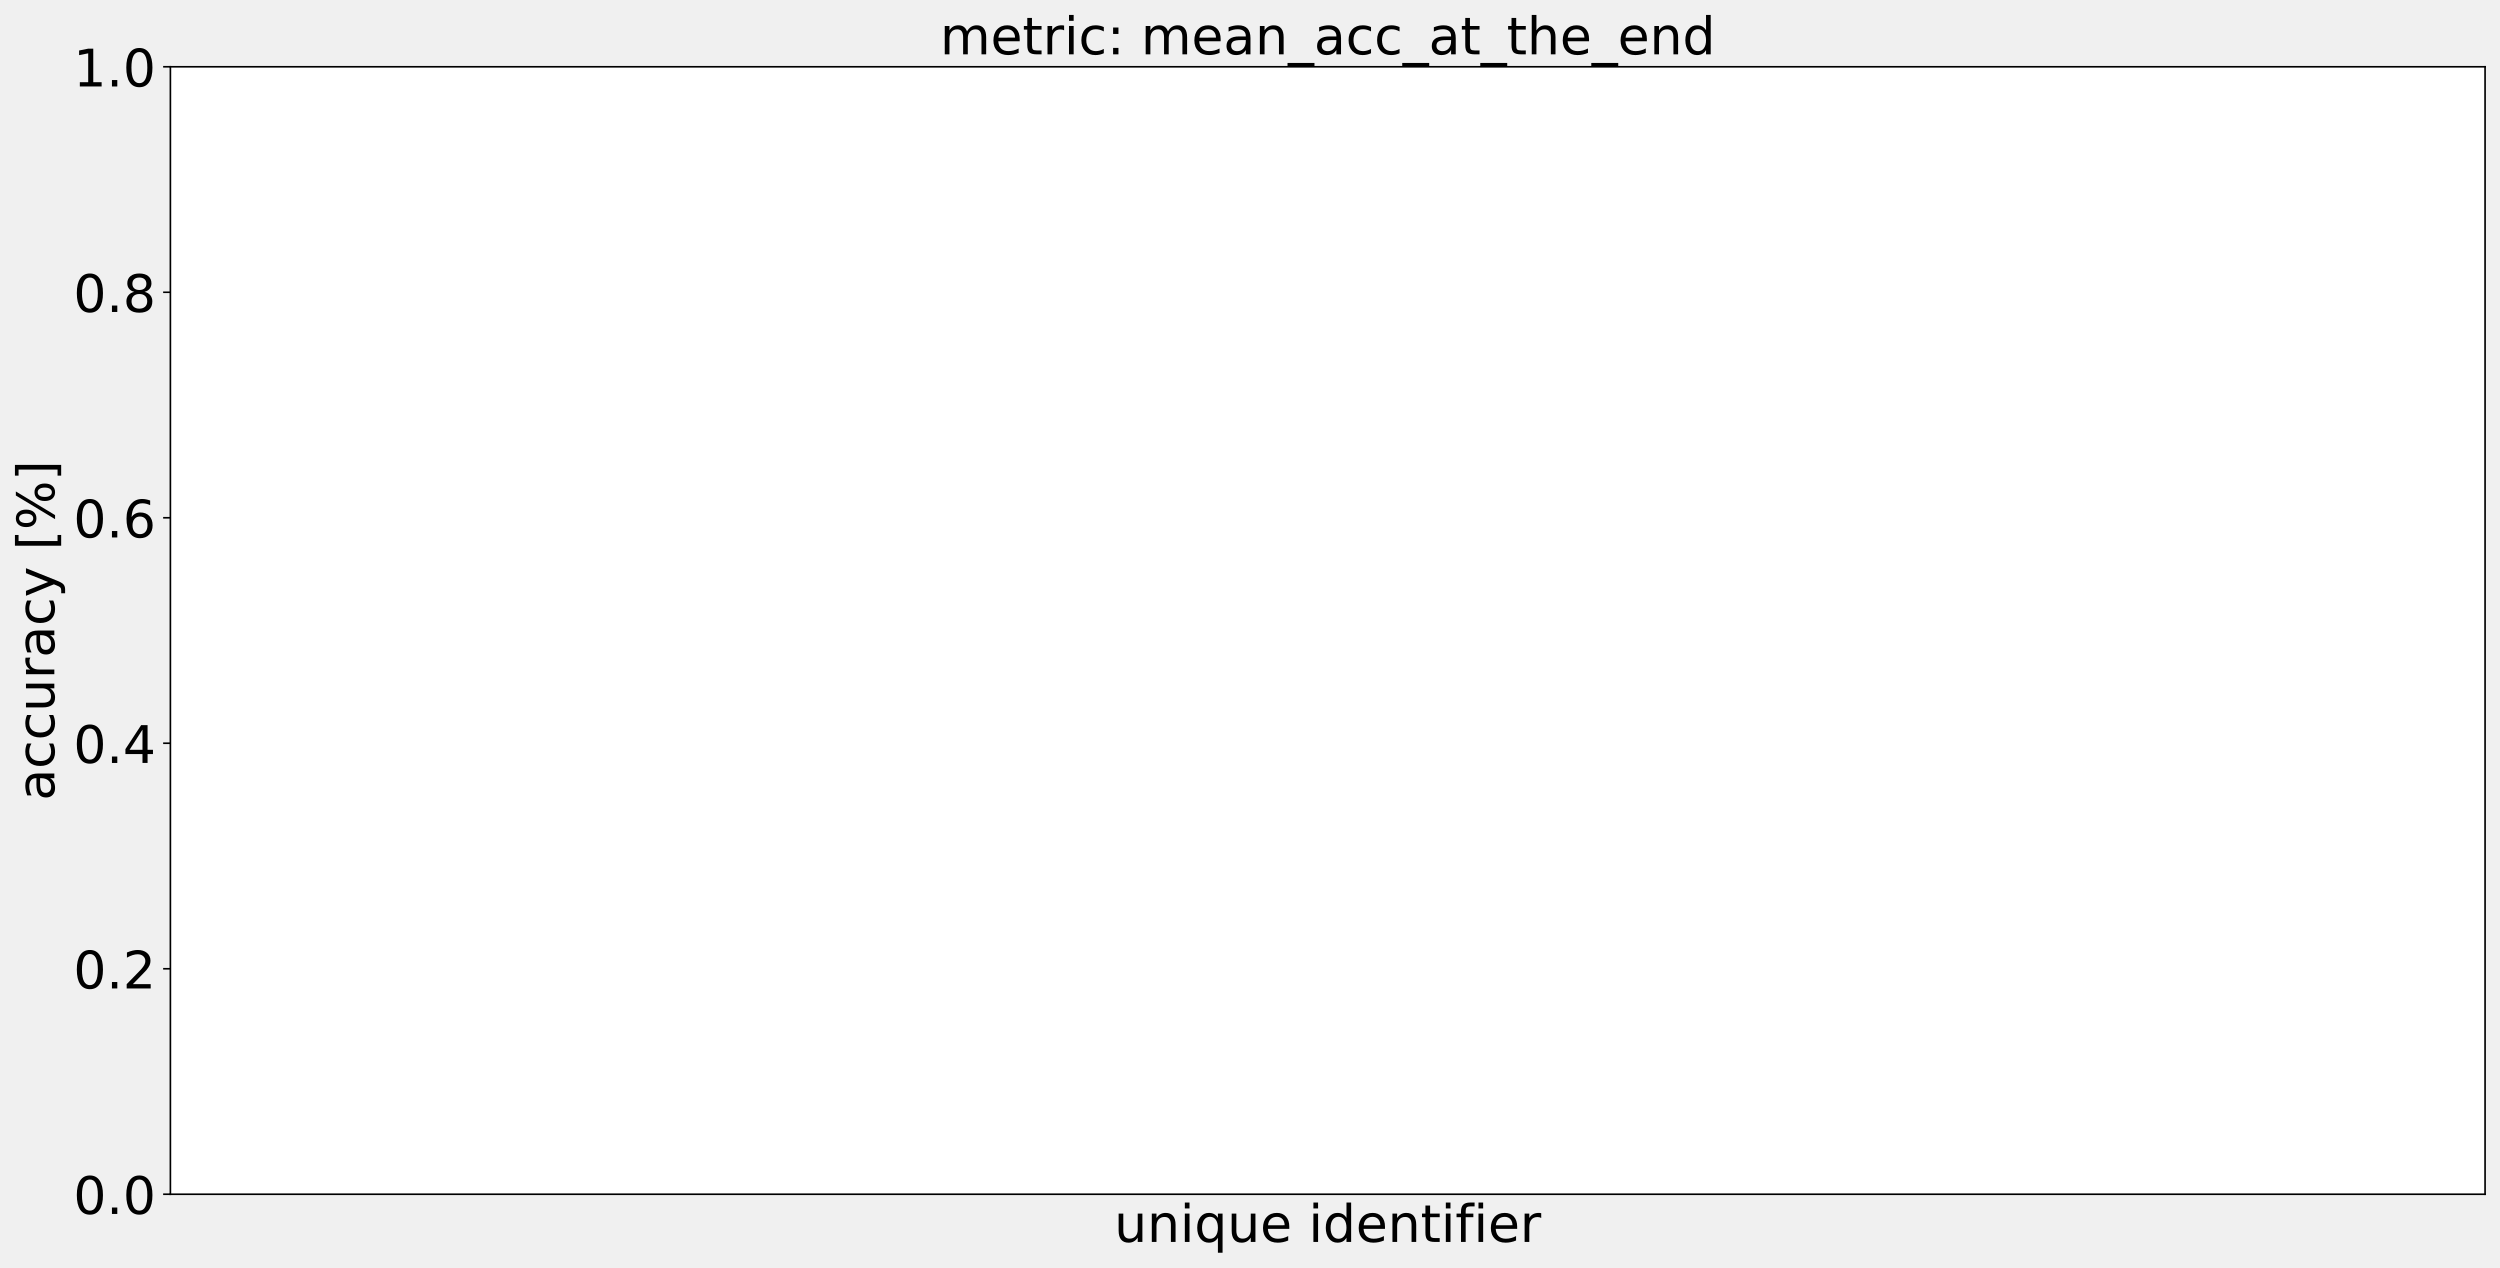
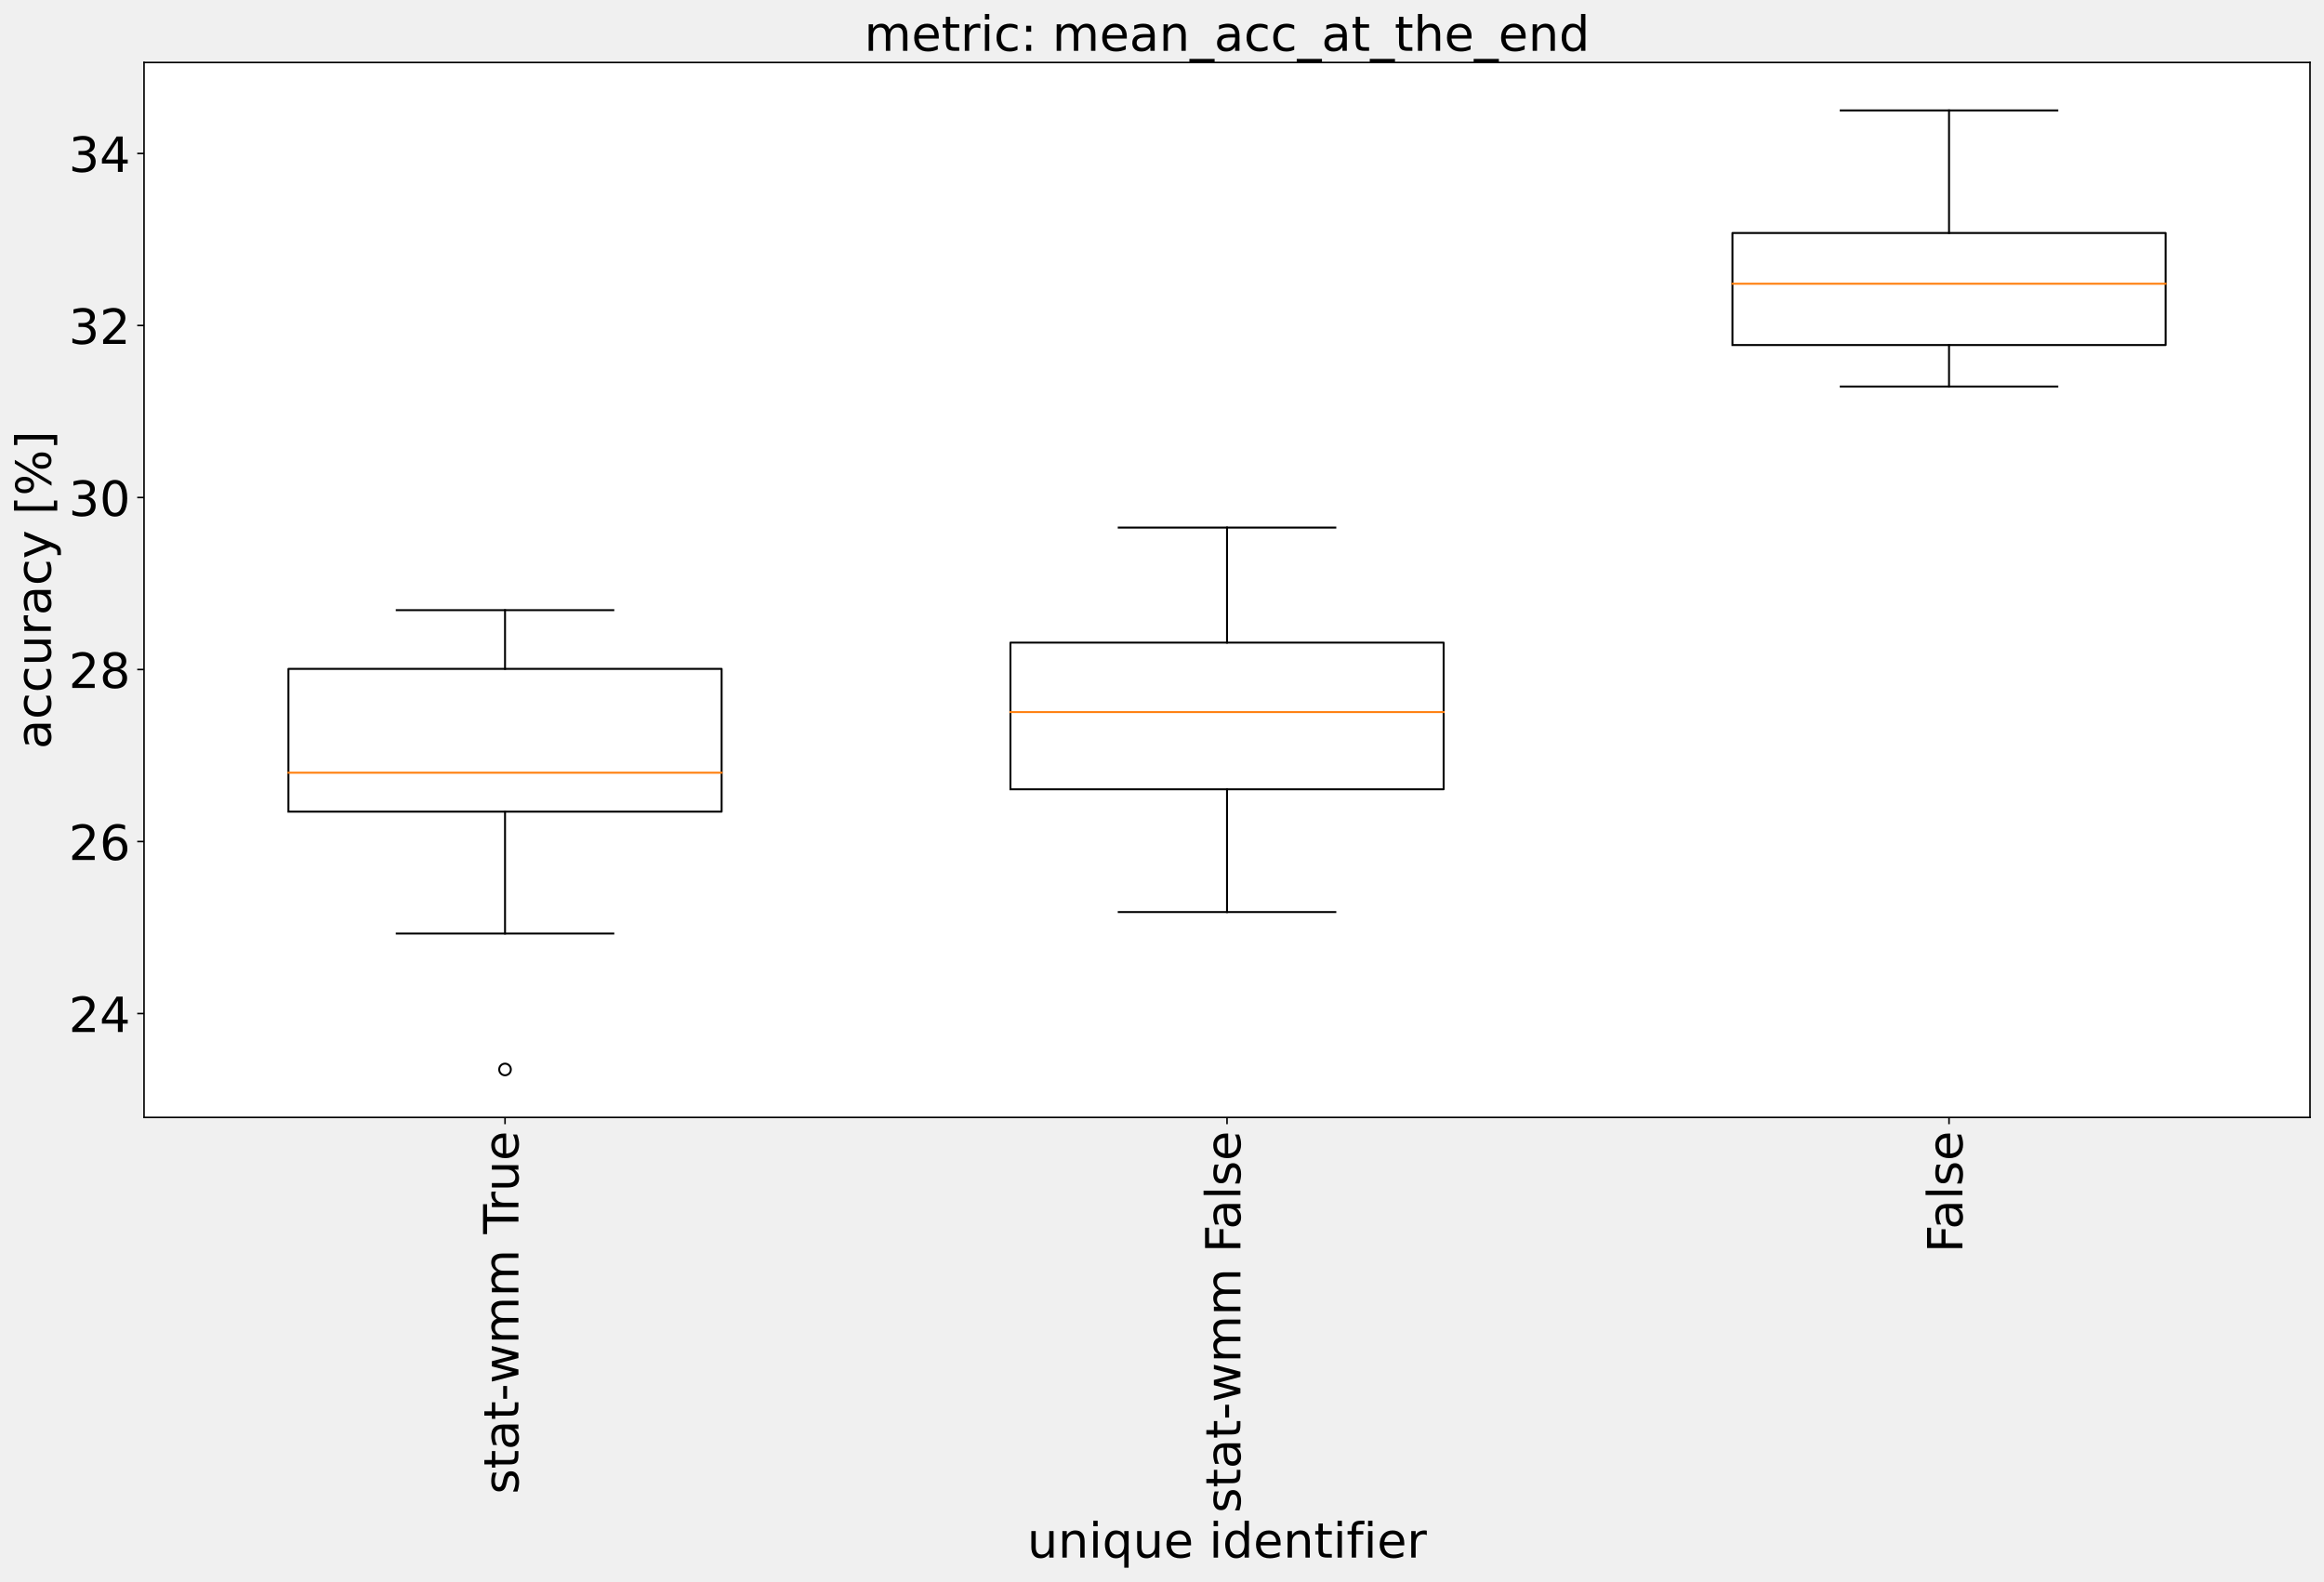
- <svg xmlns="http://www.w3.org/2000/svg" xmlns:xlink="http://www.w3.org/1999/xlink" width="1205.353pt" height="611.191pt" viewBox="0 0 1205.353 611.191" version="1.1">
+ <svg xmlns="http://www.w3.org/2000/svg" xmlns:xlink="http://www.w3.org/1999/xlink" width="1197.408pt" height="815.02pt" viewBox="0 0 1197.408 815.02" version="1.1">
  <defs>
    <style type="text/css">*{stroke-linejoin: round; stroke-linecap: butt}</style>
  </defs>
  <g id="figure_1">
    <g id="patch_1">
-       <path d="M 0 611.191  L 1205.353 611.191  L 1205.353 0  L 0 0  L 0 611.191  z " style="fill: none" />
+       <path d="M 0 815.02  L 1197.408 815.02  L 1197.408 0  L 0 0  L 0 815.02  z " style="fill: none" />
    </g>
    <g id="axes_1">
      <g id="patch_2">
-         <path d="M 82.153 575.796  L 1198.153 575.796  L 1198.153 32.196  L 82.153 32.196  z " style="fill: #ffffff" />
+         <path d="M 74.208 575.796  L 1190.208 575.796  L 1190.208 32.196  L 74.208 32.196  z " style="fill: #ffffff" />
      </g>
      <g id="matplotlib.axis_1">
-         <g id="text_1">
-           <g transform="translate(537.2176 598.7922)scale(0.25 -0.25)">
+         <g id="xtick_1">
+           <g id="line2d_1">
            <defs>
-               <path id="DejaVuSans-75" d="M 544 1381  L 544 3500  L 1119 3500  L 1119 1403  Q 1119 906 1312 657  Q 1506 409 1894 409  Q 2359 409 2629 706  Q 2900 1003 2900 1516  L 2900 3500  L 3475 3500  L 3475 0  L 2900 0  L 2900 538  Q 2691 219 2414 64  Q 2138 -91 1772 -91  Q 1169 -91 856 284  Q 544 659 544 1381  z M 1991 3584  L 1991 3584  z " transform="scale(0.015625)" />
+               <path id="m261ca363d0" d="M 0 0  L 0 3.5  " style="stroke: #000000; stroke-width: 0.8" />
+             </defs>
+             <g>
+               <use xlink:href="#m261ca363d0" x="260.208" y="575.796" style="stroke: #000000; stroke-width: 0.8" />
+             </g>
+           </g>
+           <g id="text_1">
+             <g transform="translate(267.1062 769.9406)rotate(-90)scale(0.25 -0.25)">
+               <defs>
+                 <path id="DejaVuSans-73" d="M 2834 3397  L 2834 2853  Q 2591 2978 2328 3040  Q 2066 3103 1784 3103  Q 1356 3103 1142 2972  Q 928 2841 928 2578  Q 928 2378 1081 2264  Q 1234 2150 1697 2047  L 1894 2003  Q 2506 1872 2764 1633  Q 3022 1394 3022 966  Q 3022 478 2636 193  Q 2250 -91 1575 -91  Q 1294 -91 989 -36  Q 684 19 347 128  L 347 722  Q 666 556 975 473  Q 1284 391 1588 391  Q 1994 391 2212 530  Q 2431 669 2431 922  Q 2431 1156 2273 1281  Q 2116 1406 1581 1522  L 1381 1569  Q 847 1681 609 1914  Q 372 2147 372 2553  Q 372 3047 722 3315  Q 1072 3584 1716 3584  Q 2034 3584 2315 3537  Q 2597 3491 2834 3397  z " transform="scale(0.015625)" />
+                 <path id="DejaVuSans-74" d="M 1172 4494  L 1172 3500  L 2356 3500  L 2356 3053  L 1172 3053  L 1172 1153  Q 1172 725 1289 603  Q 1406 481 1766 481  L 2356 481  L 2356 0  L 1766 0  Q 1100 0 847 248  Q 594 497 594 1153  L 594 3053  L 172 3053  L 172 3500  L 594 3500  L 594 4494  L 1172 4494  z " transform="scale(0.015625)" />
+                 <path id="DejaVuSans-61" d="M 2194 1759  Q 1497 1759 1228 1600  Q 959 1441 959 1056  Q 959 750 1161 570  Q 1363 391 1709 391  Q 2188 391 2477 730  Q 2766 1069 2766 1631  L 2766 1759  L 2194 1759  z M 3341 1997  L 3341 0  L 2766 0  L 2766 531  Q 2569 213 2275 61  Q 1981 -91 1556 -91  Q 1019 -91 701 211  Q 384 513 384 1019  Q 384 1609 779 1909  Q 1175 2209 1959 2209  L 2766 2209  L 2766 2266  Q 2766 2663 2505 2880  Q 2244 3097 1772 3097  Q 1472 3097 1187 3025  Q 903 2953 641 2809  L 641 3341  Q 956 3463 1253 3523  Q 1550 3584 1831 3584  Q 2591 3584 2966 3190  Q 3341 2797 3341 1997  z " transform="scale(0.015625)" />
+                 <path id="DejaVuSans-2d" d="M 313 2009  L 1997 2009  L 1997 1497  L 313 1497  L 313 2009  z " transform="scale(0.015625)" />
+                 <path id="DejaVuSans-77" d="M 269 3500  L 844 3500  L 1563 769  L 2278 3500  L 2956 3500  L 3675 769  L 4391 3500  L 4966 3500  L 4050 0  L 3372 0  L 2619 2869  L 1863 0  L 1184 0  L 269 3500  z " transform="scale(0.015625)" />
+                 <path id="DejaVuSans-6d" d="M 3328 2828  Q 3544 3216 3844 3400  Q 4144 3584 4550 3584  Q 5097 3584 5394 3201  Q 5691 2819 5691 2113  L 5691 0  L 5113 0  L 5113 2094  Q 5113 2597 4934 2840  Q 4756 3084 4391 3084  Q 3944 3084 3684 2787  Q 3425 2491 3425 1978  L 3425 0  L 2847 0  L 2847 2094  Q 2847 2600 2669 2842  Q 2491 3084 2119 3084  Q 1678 3084 1418 2786  Q 1159 2488 1159 1978  L 1159 0  L 581 0  L 581 3500  L 1159 3500  L 1159 2956  Q 1356 3278 1631 3431  Q 1906 3584 2284 3584  Q 2666 3584 2933 3390  Q 3200 3197 3328 2828  z " transform="scale(0.015625)" />
+                 <path id="DejaVuSans-20" transform="scale(0.015625)" />
+                 <path id="DejaVuSans-54" d="M -19 4666  L 3928 4666  L 3928 4134  L 2272 4134  L 2272 0  L 1638 0  L 1638 4134  L -19 4134  L -19 4666  z " transform="scale(0.015625)" />
+                 <path id="DejaVuSans-72" d="M 2631 2963  Q 2534 3019 2420 3045  Q 2306 3072 2169 3072  Q 1681 3072 1420 2755  Q 1159 2438 1159 1844  L 1159 0  L 581 0  L 581 3500  L 1159 3500  L 1159 2956  Q 1341 3275 1631 3429  Q 1922 3584 2338 3584  Q 2397 3584 2469 3576  Q 2541 3569 2628 3553  L 2631 2963  z " transform="scale(0.015625)" />
+                 <path id="DejaVuSans-75" d="M 544 1381  L 544 3500  L 1119 3500  L 1119 1403  Q 1119 906 1312 657  Q 1506 409 1894 409  Q 2359 409 2629 706  Q 2900 1003 2900 1516  L 2900 3500  L 3475 3500  L 3475 0  L 2900 0  L 2900 538  Q 2691 219 2414 64  Q 2138 -91 1772 -91  Q 1169 -91 856 284  Q 544 659 544 1381  z M 1991 3584  L 1991 3584  z " transform="scale(0.015625)" />
+                 <path id="DejaVuSans-65" d="M 3597 1894  L 3597 1613  L 953 1613  Q 991 1019 1311 708  Q 1631 397 2203 397  Q 2534 397 2845 478  Q 3156 559 3463 722  L 3463 178  Q 3153 47 2828 -22  Q 2503 -91 2169 -91  Q 1331 -91 842 396  Q 353 884 353 1716  Q 353 2575 817 3079  Q 1281 3584 2069 3584  Q 2775 3584 3186 3129  Q 3597 2675 3597 1894  z M 3022 2063  Q 3016 2534 2758 2815  Q 2500 3097 2075 3097  Q 1594 3097 1305 2825  Q 1016 2553 972 2059  L 3022 2063  z " transform="scale(0.015625)" />
+               </defs>
+               <use xlink:href="#DejaVuSans-73" />
+               <use xlink:href="#DejaVuSans-74" x="52.1" />
+               <use xlink:href="#DejaVuSans-61" x="91.309" />
+               <use xlink:href="#DejaVuSans-74" x="152.588" />
+               <use xlink:href="#DejaVuSans-2d" x="191.797" />
+               <use xlink:href="#DejaVuSans-77" x="227.881" />
+               <use xlink:href="#DejaVuSans-6d" x="309.668" />
+               <use xlink:href="#DejaVuSans-6d" x="407.08" />
+               <use xlink:href="#DejaVuSans-20" x="504.492" />
+               <use xlink:href="#DejaVuSans-54" x="536.279" />
+               <use xlink:href="#DejaVuSans-72" x="582.613" />
+               <use xlink:href="#DejaVuSans-75" x="623.727" />
+               <use xlink:href="#DejaVuSans-65" x="687.105" />
+             </g>
+           </g>
+         </g>
+         <g id="xtick_2">
+           <g id="line2d_2">
+             <g>
+               <use xlink:href="#m261ca363d0" x="632.208" y="575.796" style="stroke: #000000; stroke-width: 0.8" />
+             </g>
+           </g>
+           <g id="text_2">
+             <g transform="translate(639.1063 779.6242)rotate(-90)scale(0.25 -0.25)">
+               <defs>
+                 <path id="DejaVuSans-46" d="M 628 4666  L 3309 4666  L 3309 4134  L 1259 4134  L 1259 2759  L 3109 2759  L 3109 2228  L 1259 2228  L 1259 0  L 628 0  L 628 4666  z " transform="scale(0.015625)" />
+                 <path id="DejaVuSans-6c" d="M 603 4863  L 1178 4863  L 1178 0  L 603 0  L 603 4863  z " transform="scale(0.015625)" />
+               </defs>
+               <use xlink:href="#DejaVuSans-73" />
+               <use xlink:href="#DejaVuSans-74" x="52.1" />
+               <use xlink:href="#DejaVuSans-61" x="91.309" />
+               <use xlink:href="#DejaVuSans-74" x="152.588" />
+               <use xlink:href="#DejaVuSans-2d" x="191.797" />
+               <use xlink:href="#DejaVuSans-77" x="227.881" />
+               <use xlink:href="#DejaVuSans-6d" x="309.668" />
+               <use xlink:href="#DejaVuSans-6d" x="407.08" />
+               <use xlink:href="#DejaVuSans-20" x="504.492" />
+               <use xlink:href="#DejaVuSans-46" x="536.279" />
+               <use xlink:href="#DejaVuSans-61" x="584.674" />
+               <use xlink:href="#DejaVuSans-6c" x="645.953" />
+               <use xlink:href="#DejaVuSans-73" x="673.736" />
+               <use xlink:href="#DejaVuSans-65" x="725.836" />
+             </g>
+           </g>
+         </g>
+         <g id="xtick_3">
+           <g id="line2d_3">
+             <g>
+               <use xlink:href="#m261ca363d0" x="1004.208" y="575.796" style="stroke: #000000; stroke-width: 0.8" />
+             </g>
+           </g>
+           <g id="text_3">
+             <g transform="translate(1011.106 653.5109)rotate(-90)scale(0.25 -0.25)">
+               <use xlink:href="#DejaVuSans-20" />
+               <use xlink:href="#DejaVuSans-46" x="31.787" />
+               <use xlink:href="#DejaVuSans-61" x="80.182" />
+               <use xlink:href="#DejaVuSans-6c" x="141.461" />
+               <use xlink:href="#DejaVuSans-73" x="169.244" />
+               <use xlink:href="#DejaVuSans-65" x="221.344" />
+             </g>
+           </g>
+         </g>
+         <g id="text_4">
+           <g transform="translate(529.2723 802.6203)scale(0.25 -0.25)">
+             <defs>
              <path id="DejaVuSans-6e" d="M 3513 2113  L 3513 0  L 2938 0  L 2938 2094  Q 2938 2591 2744 2837  Q 2550 3084 2163 3084  Q 1697 3084 1428 2787  Q 1159 2491 1159 1978  L 1159 0  L 581 0  L 581 3500  L 1159 3500  L 1159 2956  Q 1366 3272 1645 3428  Q 1925 3584 2291 3584  Q 2894 3584 3203 3211  Q 3513 2838 3513 2113  z " transform="scale(0.015625)" />
              <path id="DejaVuSans-69" d="M 603 3500  L 1178 3500  L 1178 0  L 603 0  L 603 3500  z M 603 4863  L 1178 4863  L 1178 4134  L 603 4134  L 603 4863  z " transform="scale(0.015625)" />
              <path id="DejaVuSans-71" d="M 947 1747  Q 947 1113 1208 752  Q 1469 391 1925 391  Q 2381 391 2643 752  Q 2906 1113 2906 1747  Q 2906 2381 2643 2742  Q 2381 3103 1925 3103  Q 1469 3103 1208 2742  Q 947 2381 947 1747  z M 2906 525  Q 2725 213 2448 61  Q 2172 -91 1784 -91  Q 1150 -91 751 415  Q 353 922 353 1747  Q 353 2572 751 3078  Q 1150 3584 1784 3584  Q 2172 3584 2448 3432  Q 2725 3281 2906 2969  L 2906 3500  L 3481 3500  L 3481 -1331  L 2906 -1331  L 2906 525  z " transform="scale(0.015625)" />
-               <path id="DejaVuSans-65" d="M 3597 1894  L 3597 1613  L 953 1613  Q 991 1019 1311 708  Q 1631 397 2203 397  Q 2534 397 2845 478  Q 3156 559 3463 722  L 3463 178  Q 3153 47 2828 -22  Q 2503 -91 2169 -91  Q 1331 -91 842 396  Q 353 884 353 1716  Q 353 2575 817 3079  Q 1281 3584 2069 3584  Q 2775 3584 3186 3129  Q 3597 2675 3597 1894  z M 3022 2063  Q 3016 2534 2758 2815  Q 2500 3097 2075 3097  Q 1594 3097 1305 2825  Q 1016 2553 972 2059  L 3022 2063  z " transform="scale(0.015625)" />
-               <path id="DejaVuSans-20" transform="scale(0.015625)" />
              <path id="DejaVuSans-64" d="M 2906 2969  L 2906 4863  L 3481 4863  L 3481 0  L 2906 0  L 2906 525  Q 2725 213 2448 61  Q 2172 -91 1784 -91  Q 1150 -91 751 415  Q 353 922 353 1747  Q 353 2572 751 3078  Q 1150 3584 1784 3584  Q 2172 3584 2448 3432  Q 2725 3281 2906 2969  z M 947 1747  Q 947 1113 1208 752  Q 1469 391 1925 391  Q 2381 391 2643 752  Q 2906 1113 2906 1747  Q 2906 2381 2643 2742  Q 2381 3103 1925 3103  Q 1469 3103 1208 2742  Q 947 2381 947 1747  z " transform="scale(0.015625)" />
-               <path id="DejaVuSans-74" d="M 1172 4494  L 1172 3500  L 2356 3500  L 2356 3053  L 1172 3053  L 1172 1153  Q 1172 725 1289 603  Q 1406 481 1766 481  L 2356 481  L 2356 0  L 1766 0  Q 1100 0 847 248  Q 594 497 594 1153  L 594 3053  L 172 3053  L 172 3500  L 594 3500  L 594 4494  L 1172 4494  z " transform="scale(0.015625)" />
              <path id="DejaVuSans-66" d="M 2375 4863  L 2375 4384  L 1825 4384  Q 1516 4384 1395 4259  Q 1275 4134 1275 3809  L 1275 3500  L 2222 3500  L 2222 3053  L 1275 3053  L 1275 0  L 697 0  L 697 3053  L 147 3053  L 147 3500  L 697 3500  L 697 3744  Q 697 4328 969 4595  Q 1241 4863 1831 4863  L 2375 4863  z " transform="scale(0.015625)" />
-               <path id="DejaVuSans-72" d="M 2631 2963  Q 2534 3019 2420 3045  Q 2306 3072 2169 3072  Q 1681 3072 1420 2755  Q 1159 2438 1159 1844  L 1159 0  L 581 0  L 581 3500  L 1159 3500  L 1159 2956  Q 1341 3275 1631 3429  Q 1922 3584 2338 3584  Q 2397 3584 2469 3576  Q 2541 3569 2628 3553  L 2631 2963  z " transform="scale(0.015625)" />
            </defs>
            <use xlink:href="#DejaVuSans-75" />
            <use xlink:href="#DejaVuSans-6e" x="63.379" />
            <use xlink:href="#DejaVuSans-69" x="126.758" />
            <use xlink:href="#DejaVuSans-71" x="154.541" />
            <use xlink:href="#DejaVuSans-75" x="218.018" />
            <use xlink:href="#DejaVuSans-65" x="281.396" />
            <use xlink:href="#DejaVuSans-20" x="342.92" />
            <use xlink:href="#DejaVuSans-69" x="374.707" />
            <use xlink:href="#DejaVuSans-64" x="402.49" />
            <use xlink:href="#DejaVuSans-65" x="465.967" />
            <use xlink:href="#DejaVuSans-6e" x="527.49" />
            <use xlink:href="#DejaVuSans-74" x="590.869" />
            <use xlink:href="#DejaVuSans-69" x="630.078" />
            <use xlink:href="#DejaVuSans-66" x="657.861" />
            <use xlink:href="#DejaVuSans-69" x="693.066" />
            <use xlink:href="#DejaVuSans-65" x="720.85" />
            <use xlink:href="#DejaVuSans-72" x="782.373" />
          </g>
        </g>
      </g>
      <g id="matplotlib.axis_2">
        <g id="ytick_1">
-           <g id="line2d_1">
+           <g id="line2d_4">
            <defs>
-               <path id="m9d6f20399f" d="M 0 0  L -3.5 0  " style="stroke: #000000; stroke-width: 0.8" />
+               <path id="mc88b73aeca" d="M 0 0  L -3.5 0  " style="stroke: #000000; stroke-width: 0.8" />
            </defs>
            <g>
-               <use xlink:href="#m9d6f20399f" x="82.153" y="575.796" style="stroke: #000000; stroke-width: 0.8" />
-             </g>
-           </g>
-           <g id="text_2">
-             <g transform="translate(35.39531 585.2941)scale(0.25 -0.25)">
-               <defs>
+               <use xlink:href="#mc88b73aeca" x="74.208" y="522.278" style="stroke: #000000; stroke-width: 0.8" />
+             </g>
+           </g>
+           <g id="text_5">
+             <g transform="translate(35.39531 531.7762)scale(0.25 -0.25)">
+               <defs>
+                 <path id="DejaVuSans-32" d="M 1228 531  L 3431 531  L 3431 0  L 469 0  L 469 531  Q 828 903 1448 1529  Q 2069 2156 2228 2338  Q 2531 2678 2651 2914  Q 2772 3150 2772 3378  Q 2772 3750 2511 3984  Q 2250 4219 1831 4219  Q 1534 4219 1204 4116  Q 875 4013 500 3803  L 500 4441  Q 881 4594 1212 4672  Q 1544 4750 1819 4750  Q 2544 4750 2975 4387  Q 3406 4025 3406 3419  Q 3406 3131 3298 2873  Q 3191 2616 2906 2266  Q 2828 2175 2409 1742  Q 1991 1309 1228 531  z " transform="scale(0.015625)" />
+                 <path id="DejaVuSans-34" d="M 2419 4116  L 825 1625  L 2419 1625  L 2419 4116  z M 2253 4666  L 3047 4666  L 3047 1625  L 3713 1625  L 3713 1100  L 3047 1100  L 3047 0  L 2419 0  L 2419 1100  L 313 1100  L 313 1709  L 2253 4666  z " transform="scale(0.015625)" />
+               </defs>
+               <use xlink:href="#DejaVuSans-32" />
+               <use xlink:href="#DejaVuSans-34" x="63.623" />
+             </g>
+           </g>
+         </g>
+         <g id="ytick_2">
+           <g id="line2d_5">
+             <g>
+               <use xlink:href="#mc88b73aeca" x="74.208" y="433.636" style="stroke: #000000; stroke-width: 0.8" />
+             </g>
+           </g>
+           <g id="text_6">
+             <g transform="translate(35.39531 443.1338)scale(0.25 -0.25)">
+               <defs>
+                 <path id="DejaVuSans-36" d="M 2113 2584  Q 1688 2584 1439 2293  Q 1191 2003 1191 1497  Q 1191 994 1439 701  Q 1688 409 2113 409  Q 2538 409 2786 701  Q 3034 994 3034 1497  Q 3034 2003 2786 2293  Q 2538 2584 2113 2584  z M 3366 4563  L 3366 3988  Q 3128 4100 2886 4159  Q 2644 4219 2406 4219  Q 1781 4219 1451 3797  Q 1122 3375 1075 2522  Q 1259 2794 1537 2939  Q 1816 3084 2150 3084  Q 2853 3084 3261 2657  Q 3669 2231 3669 1497  Q 3669 778 3244 343  Q 2819 -91 2113 -91  Q 1303 -91 875 529  Q 447 1150 447 2328  Q 447 3434 972 4092  Q 1497 4750 2381 4750  Q 2619 4750 2861 4703  Q 3103 4656 3366 4563  z " transform="scale(0.015625)" />
+               </defs>
+               <use xlink:href="#DejaVuSans-32" />
+               <use xlink:href="#DejaVuSans-36" x="63.623" />
+             </g>
+           </g>
+         </g>
+         <g id="ytick_3">
+           <g id="line2d_6">
+             <g>
+               <use xlink:href="#mc88b73aeca" x="74.208" y="344.993" style="stroke: #000000; stroke-width: 0.8" />
+             </g>
+           </g>
+           <g id="text_7">
+             <g transform="translate(35.39531 354.4913)scale(0.25 -0.25)">
+               <defs>
+                 <path id="DejaVuSans-38" d="M 2034 2216  Q 1584 2216 1326 1975  Q 1069 1734 1069 1313  Q 1069 891 1326 650  Q 1584 409 2034 409  Q 2484 409 2743 651  Q 3003 894 3003 1313  Q 3003 1734 2745 1975  Q 2488 2216 2034 2216  z M 1403 2484  Q 997 2584 770 2862  Q 544 3141 544 3541  Q 544 4100 942 4425  Q 1341 4750 2034 4750  Q 2731 4750 3128 4425  Q 3525 4100 3525 3541  Q 3525 3141 3298 2862  Q 3072 2584 2669 2484  Q 3125 2378 3379 2068  Q 3634 1759 3634 1313  Q 3634 634 3220 271  Q 2806 -91 2034 -91  Q 1263 -91 848 271  Q 434 634 434 1313  Q 434 1759 690 2068  Q 947 2378 1403 2484  z M 1172 3481  Q 1172 3119 1398 2916  Q 1625 2713 2034 2713  Q 2441 2713 2670 2916  Q 2900 3119 2900 3481  Q 2900 3844 2670 4047  Q 2441 4250 2034 4250  Q 1625 4250 1398 4047  Q 1172 3844 1172 3481  z " transform="scale(0.015625)" />
+               </defs>
+               <use xlink:href="#DejaVuSans-32" />
+               <use xlink:href="#DejaVuSans-38" x="63.623" />
+             </g>
+           </g>
+         </g>
+         <g id="ytick_4">
+           <g id="line2d_7">
+             <g>
+               <use xlink:href="#mc88b73aeca" x="74.208" y="256.351" style="stroke: #000000; stroke-width: 0.8" />
+             </g>
+           </g>
+           <g id="text_8">
+             <g transform="translate(35.39531 265.8488)scale(0.25 -0.25)">
+               <defs>
+                 <path id="DejaVuSans-33" d="M 2597 2516  Q 3050 2419 3304 2112  Q 3559 1806 3559 1356  Q 3559 666 3084 287  Q 2609 -91 1734 -91  Q 1441 -91 1130 -33  Q 819 25 488 141  L 488 750  Q 750 597 1062 519  Q 1375 441 1716 441  Q 2309 441 2620 675  Q 2931 909 2931 1356  Q 2931 1769 2642 2001  Q 2353 2234 1838 2234  L 1294 2234  L 1294 2753  L 1863 2753  Q 2328 2753 2575 2939  Q 2822 3125 2822 3475  Q 2822 3834 2567 4026  Q 2313 4219 1838 4219  Q 1578 4219 1281 4162  Q 984 4106 628 3988  L 628 4550  Q 988 4650 1302 4700  Q 1616 4750 1894 4750  Q 2613 4750 3031 4423  Q 3450 4097 3450 3541  Q 3450 3153 3228 2886  Q 3006 2619 2597 2516  z " transform="scale(0.015625)" />
                <path id="DejaVuSans-30" d="M 2034 4250  Q 1547 4250 1301 3770  Q 1056 3291 1056 2328  Q 1056 1369 1301 889  Q 1547 409 2034 409  Q 2525 409 2770 889  Q 3016 1369 3016 2328  Q 3016 3291 2770 3770  Q 2525 4250 2034 4250  z M 2034 4750  Q 2819 4750 3233 4129  Q 3647 3509 3647 2328  Q 3647 1150 3233 529  Q 2819 -91 2034 -91  Q 1250 -91 836 529  Q 422 1150 422 2328  Q 422 3509 836 4129  Q 1250 4750 2034 4750  z " transform="scale(0.015625)" />
-                 <path id="DejaVuSans-2e" d="M 684 794  L 1344 794  L 1344 0  L 684 0  L 684 794  z " transform="scale(0.015625)" />
-               </defs>
-               <use xlink:href="#DejaVuSans-30" />
-               <use xlink:href="#DejaVuSans-2e" x="63.623" />
-               <use xlink:href="#DejaVuSans-30" x="95.41" />
-             </g>
-           </g>
-         </g>
-         <g id="ytick_2">
-           <g id="line2d_2">
-             <g>
-               <use xlink:href="#m9d6f20399f" x="82.153" y="467.076" style="stroke: #000000; stroke-width: 0.8" />
-             </g>
-           </g>
-           <g id="text_3">
-             <g transform="translate(35.39531 476.5741)scale(0.25 -0.25)">
-               <defs>
-                 <path id="DejaVuSans-32" d="M 1228 531  L 3431 531  L 3431 0  L 469 0  L 469 531  Q 828 903 1448 1529  Q 2069 2156 2228 2338  Q 2531 2678 2651 2914  Q 2772 3150 2772 3378  Q 2772 3750 2511 3984  Q 2250 4219 1831 4219  Q 1534 4219 1204 4116  Q 875 4013 500 3803  L 500 4441  Q 881 4594 1212 4672  Q 1544 4750 1819 4750  Q 2544 4750 2975 4387  Q 3406 4025 3406 3419  Q 3406 3131 3298 2873  Q 3191 2616 2906 2266  Q 2828 2175 2409 1742  Q 1991 1309 1228 531  z " transform="scale(0.015625)" />
-               </defs>
-               <use xlink:href="#DejaVuSans-30" />
-               <use xlink:href="#DejaVuSans-2e" x="63.623" />
-               <use xlink:href="#DejaVuSans-32" x="95.41" />
-             </g>
-           </g>
-         </g>
-         <g id="ytick_3">
-           <g id="line2d_3">
-             <g>
-               <use xlink:href="#m9d6f20399f" x="82.153" y="358.356" style="stroke: #000000; stroke-width: 0.8" />
-             </g>
-           </g>
-           <g id="text_4">
-             <g transform="translate(35.39531 367.8541)scale(0.25 -0.25)">
-               <defs>
-                 <path id="DejaVuSans-34" d="M 2419 4116  L 825 1625  L 2419 1625  L 2419 4116  z M 2253 4666  L 3047 4666  L 3047 1625  L 3713 1625  L 3713 1100  L 3047 1100  L 3047 0  L 2419 0  L 2419 1100  L 313 1100  L 313 1709  L 2253 4666  z " transform="scale(0.015625)" />
-               </defs>
-               <use xlink:href="#DejaVuSans-30" />
-               <use xlink:href="#DejaVuSans-2e" x="63.623" />
-               <use xlink:href="#DejaVuSans-34" x="95.41" />
-             </g>
-           </g>
-         </g>
-         <g id="ytick_4">
-           <g id="line2d_4">
-             <g>
-               <use xlink:href="#m9d6f20399f" x="82.153" y="249.636" style="stroke: #000000; stroke-width: 0.8" />
-             </g>
-           </g>
-           <g id="text_5">
-             <g transform="translate(35.39531 259.1341)scale(0.25 -0.25)">
-               <defs>
-                 <path id="DejaVuSans-36" d="M 2113 2584  Q 1688 2584 1439 2293  Q 1191 2003 1191 1497  Q 1191 994 1439 701  Q 1688 409 2113 409  Q 2538 409 2786 701  Q 3034 994 3034 1497  Q 3034 2003 2786 2293  Q 2538 2584 2113 2584  z M 3366 4563  L 3366 3988  Q 3128 4100 2886 4159  Q 2644 4219 2406 4219  Q 1781 4219 1451 3797  Q 1122 3375 1075 2522  Q 1259 2794 1537 2939  Q 1816 3084 2150 3084  Q 2853 3084 3261 2657  Q 3669 2231 3669 1497  Q 3669 778 3244 343  Q 2819 -91 2113 -91  Q 1303 -91 875 529  Q 447 1150 447 2328  Q 447 3434 972 4092  Q 1497 4750 2381 4750  Q 2619 4750 2861 4703  Q 3103 4656 3366 4563  z " transform="scale(0.015625)" />
-               </defs>
-               <use xlink:href="#DejaVuSans-30" />
-               <use xlink:href="#DejaVuSans-2e" x="63.623" />
-               <use xlink:href="#DejaVuSans-36" x="95.41" />
+               </defs>
+               <use xlink:href="#DejaVuSans-33" />
+               <use xlink:href="#DejaVuSans-30" x="63.623" />
            </g>
          </g>
        </g>
        <g id="ytick_5">
-           <g id="line2d_5">
-             <g>
-               <use xlink:href="#m9d6f20399f" x="82.153" y="140.916" style="stroke: #000000; stroke-width: 0.8" />
-             </g>
-           </g>
-           <g id="text_6">
-             <g transform="translate(35.39531 150.4141)scale(0.25 -0.25)">
-               <defs>
-                 <path id="DejaVuSans-38" d="M 2034 2216  Q 1584 2216 1326 1975  Q 1069 1734 1069 1313  Q 1069 891 1326 650  Q 1584 409 2034 409  Q 2484 409 2743 651  Q 3003 894 3003 1313  Q 3003 1734 2745 1975  Q 2488 2216 2034 2216  z M 1403 2484  Q 997 2584 770 2862  Q 544 3141 544 3541  Q 544 4100 942 4425  Q 1341 4750 2034 4750  Q 2731 4750 3128 4425  Q 3525 4100 3525 3541  Q 3525 3141 3298 2862  Q 3072 2584 2669 2484  Q 3125 2378 3379 2068  Q 3634 1759 3634 1313  Q 3634 634 3220 271  Q 2806 -91 2034 -91  Q 1263 -91 848 271  Q 434 634 434 1313  Q 434 1759 690 2068  Q 947 2378 1403 2484  z M 1172 3481  Q 1172 3119 1398 2916  Q 1625 2713 2034 2713  Q 2441 2713 2670 2916  Q 2900 3119 2900 3481  Q 2900 3844 2670 4047  Q 2441 4250 2034 4250  Q 1625 4250 1398 4047  Q 1172 3844 1172 3481  z " transform="scale(0.015625)" />
-               </defs>
-               <use xlink:href="#DejaVuSans-30" />
-               <use xlink:href="#DejaVuSans-2e" x="63.623" />
-               <use xlink:href="#DejaVuSans-38" x="95.41" />
+           <g id="line2d_8">
+             <g>
+               <use xlink:href="#mc88b73aeca" x="74.208" y="167.708" style="stroke: #000000; stroke-width: 0.8" />
+             </g>
+           </g>
+           <g id="text_9">
+             <g transform="translate(35.39531 177.2063)scale(0.25 -0.25)">
+               <use xlink:href="#DejaVuSans-33" />
+               <use xlink:href="#DejaVuSans-32" x="63.623" />
            </g>
          </g>
        </g>
        <g id="ytick_6">
-           <g id="line2d_6">
-             <g>
-               <use xlink:href="#m9d6f20399f" x="82.153" y="32.196" style="stroke: #000000; stroke-width: 0.8" />
-             </g>
-           </g>
-           <g id="text_7">
-             <g transform="translate(35.39531 41.69414)scale(0.25 -0.25)">
-               <defs>
-                 <path id="DejaVuSans-31" d="M 794 531  L 1825 531  L 1825 4091  L 703 3866  L 703 4441  L 1819 4666  L 2450 4666  L 2450 531  L 3481 531  L 3481 0  L 794 0  L 794 531  z " transform="scale(0.015625)" />
-               </defs>
-               <use xlink:href="#DejaVuSans-31" />
-               <use xlink:href="#DejaVuSans-2e" x="63.623" />
-               <use xlink:href="#DejaVuSans-30" x="95.41" />
-             </g>
-           </g>
-         </g>
-         <g id="text_8">
+           <g id="line2d_9">
+             <g>
+               <use xlink:href="#mc88b73aeca" x="74.208" y="79.066" style="stroke: #000000; stroke-width: 0.8" />
+             </g>
+           </g>
+           <g id="text_10">
+             <g transform="translate(35.39531 88.56385)scale(0.25 -0.25)">
+               <use xlink:href="#DejaVuSans-33" />
+               <use xlink:href="#DejaVuSans-34" x="63.623" />
+             </g>
+           </g>
+         </g>
+         <g id="text_11">
          <g transform="translate(26.19609 385.998)rotate(-90)scale(0.25 -0.25)">
            <defs>
-               <path id="DejaVuSans-61" d="M 2194 1759  Q 1497 1759 1228 1600  Q 959 1441 959 1056  Q 959 750 1161 570  Q 1363 391 1709 391  Q 2188 391 2477 730  Q 2766 1069 2766 1631  L 2766 1759  L 2194 1759  z M 3341 1997  L 3341 0  L 2766 0  L 2766 531  Q 2569 213 2275 61  Q 1981 -91 1556 -91  Q 1019 -91 701 211  Q 384 513 384 1019  Q 384 1609 779 1909  Q 1175 2209 1959 2209  L 2766 2209  L 2766 2266  Q 2766 2663 2505 2880  Q 2244 3097 1772 3097  Q 1472 3097 1187 3025  Q 903 2953 641 2809  L 641 3341  Q 956 3463 1253 3523  Q 1550 3584 1831 3584  Q 2591 3584 2966 3190  Q 3341 2797 3341 1997  z " transform="scale(0.015625)" />
              <path id="DejaVuSans-63" d="M 3122 3366  L 3122 2828  Q 2878 2963 2633 3030  Q 2388 3097 2138 3097  Q 1578 3097 1268 2742  Q 959 2388 959 1747  Q 959 1106 1268 751  Q 1578 397 2138 397  Q 2388 397 2633 464  Q 2878 531 3122 666  L 3122 134  Q 2881 22 2623 -34  Q 2366 -91 2075 -91  Q 1284 -91 818 406  Q 353 903 353 1747  Q 353 2603 823 3093  Q 1294 3584 2113 3584  Q 2378 3584 2631 3529  Q 2884 3475 3122 3366  z " transform="scale(0.015625)" />
              <path id="DejaVuSans-79" d="M 2059 -325  Q 1816 -950 1584 -1140  Q 1353 -1331 966 -1331  L 506 -1331  L 506 -850  L 844 -850  Q 1081 -850 1212 -737  Q 1344 -625 1503 -206  L 1606 56  L 191 3500  L 800 3500  L 1894 763  L 2988 3500  L 3597 3500  L 2059 -325  z " transform="scale(0.015625)" />
              <path id="DejaVuSans-5b" d="M 550 4863  L 1875 4863  L 1875 4416  L 1125 4416  L 1125 -397  L 1875 -397  L 1875 -844  L 550 -844  L 550 4863  z " transform="scale(0.015625)" />
              <path id="DejaVuSans-25" d="M 4653 2053  Q 4381 2053 4226 1822  Q 4072 1591 4072 1178  Q 4072 772 4226 539  Q 4381 306 4653 306  Q 4919 306 5073 539  Q 5228 772 5228 1178  Q 5228 1588 5073 1820  Q 4919 2053 4653 2053  z M 4653 2450  Q 5147 2450 5437 2106  Q 5728 1763 5728 1178  Q 5728 594 5436 251  Q 5144 -91 4653 -91  Q 4153 -91 3862 251  Q 3572 594 3572 1178  Q 3572 1766 3864 2108  Q 4156 2450 4653 2450  z M 1428 4353  Q 1159 4353 1004 4120  Q 850 3888 850 3481  Q 850 3069 1003 2837  Q 1156 2606 1428 2606  Q 1700 2606 1854 2837  Q 2009 3069 2009 3481  Q 2009 3884 1853 4118  Q 1697 4353 1428 4353  z M 4250 4750  L 4750 4750  L 1831 -91  L 1331 -91  L 4250 4750  z M 1428 4750  Q 1922 4750 2215 4408  Q 2509 4066 2509 3481  Q 2509 2891 2217 2550  Q 1925 2209 1428 2209  Q 931 2209 642 2551  Q 353 2894 353 3481  Q 353 4063 643 4406  Q 934 4750 1428 4750  z " transform="scale(0.015625)" />
              <path id="DejaVuSans-5d" d="M 1947 4863  L 1947 -844  L 622 -844  L 622 -397  L 1369 -397  L 1369 4416  L 622 4416  L 622 4863  L 1947 4863  z " transform="scale(0.015625)" />
            </defs>
            <use xlink:href="#DejaVuSans-61" />
            <use xlink:href="#DejaVuSans-63" x="61.279" />
            <use xlink:href="#DejaVuSans-63" x="116.26" />
            <use xlink:href="#DejaVuSans-75" x="171.24" />
            <use xlink:href="#DejaVuSans-72" x="234.619" />
            <use xlink:href="#DejaVuSans-61" x="275.732" />
            <use xlink:href="#DejaVuSans-63" x="337.012" />
            <use xlink:href="#DejaVuSans-79" x="391.992" />
            <use xlink:href="#DejaVuSans-20" x="451.172" />
            <use xlink:href="#DejaVuSans-5b" x="482.959" />
            <use xlink:href="#DejaVuSans-25" x="521.973" />
            <use xlink:href="#DejaVuSans-5d" x="616.992" />
          </g>
        </g>
      </g>
+       <g id="line2d_10">
+         <path d="M 148.608 418.234  L 371.808 418.234  L 371.808 344.661  L 148.608 344.661  L 148.608 418.234  " clip-path="url(#pc384ee0162)" style="fill: none; stroke: #000000; stroke-linecap: square" />
+       </g>
+       <g id="line2d_11">
+         <path d="M 260.208 418.234  L 260.208 481.059  " clip-path="url(#pc384ee0162)" style="fill: none; stroke: #000000; stroke-linecap: square" />
+       </g>
+       <g id="line2d_12">
+         <path d="M 260.208 344.661  L 260.208 314.412  " clip-path="url(#pc384ee0162)" style="fill: none; stroke: #000000; stroke-linecap: square" />
+       </g>
+       <g id="line2d_13">
+         <path d="M 204.408 481.059  L 316.008 481.059  " clip-path="url(#pc384ee0162)" style="fill: none; stroke: #000000; stroke-linecap: square" />
+       </g>
+       <g id="line2d_14">
+         <path d="M 204.408 314.412  L 316.008 314.412  " clip-path="url(#pc384ee0162)" style="fill: none; stroke: #000000; stroke-linecap: square" />
+       </g>
+       <g id="line2d_15">
+         <defs>
+           <path id="mc8421939dc" d="M 0 3  C 0.796 3 1.559 2.684 2.121 2.121  C 2.684 1.559 3 0.796 3 0  C 3 -0.796 2.684 -1.559 2.121 -2.121  C 1.559 -2.684 0.796 -3 0 -3  C -0.796 -3 -1.559 -2.684 -2.121 -2.121  C -2.684 -1.559 -3 -0.796 -3 0  C -3 0.796 -2.684 1.559 -2.121 2.121  C -1.559 2.684 -0.796 3 0 3  z " style="stroke: #000000" />
+         </defs>
+         <g clip-path="url(#pc384ee0162)">
+           <use xlink:href="#mc8421939dc" x="260.208" y="551.087" style="fill-opacity: 0; stroke: #000000" />
+         </g>
+       </g>
+       <g id="line2d_16">
+         <path d="M 520.608 406.711  L 743.808 406.711  L 743.808 331.143  L 520.608 331.143  L 520.608 406.711  " clip-path="url(#pc384ee0162)" style="fill: none; stroke: #000000; stroke-linecap: square" />
+       </g>
+       <g id="line2d_17">
+         <path d="M 632.208 406.711  L 632.208 469.979  " clip-path="url(#pc384ee0162)" style="fill: none; stroke: #000000; stroke-linecap: square" />
+       </g>
+       <g id="line2d_18">
+         <path d="M 632.208 331.143  L 632.208 271.863  " clip-path="url(#pc384ee0162)" style="fill: none; stroke: #000000; stroke-linecap: square" />
+       </g>
+       <g id="line2d_19">
+         <path d="M 576.408 469.979  L 688.008 469.979  " clip-path="url(#pc384ee0162)" style="fill: none; stroke: #000000; stroke-linecap: square" />
+       </g>
+       <g id="line2d_20">
+         <path d="M 576.408 271.863  L 688.008 271.863  " clip-path="url(#pc384ee0162)" style="fill: none; stroke: #000000; stroke-linecap: square" />
+       </g>
+       <g id="line2d_21" />
+       <g id="line2d_22">
+         <path d="M 892.608 177.791  L 1115.808 177.791  L 1115.808 120.063  L 892.608 120.063  L 892.608 177.791  " clip-path="url(#pc384ee0162)" style="fill: none; stroke: #000000; stroke-linecap: square" />
+       </g>
+       <g id="line2d_23">
+         <path d="M 1004.208 177.791  L 1004.208 199.176  " clip-path="url(#pc384ee0162)" style="fill: none; stroke: #000000; stroke-linecap: square" />
+       </g>
+       <g id="line2d_24">
+         <path d="M 1004.208 120.063  L 1004.208 56.905  " clip-path="url(#pc384ee0162)" style="fill: none; stroke: #000000; stroke-linecap: square" />
+       </g>
+       <g id="line2d_25">
+         <path d="M 948.408 199.176  L 1060.008 199.176  " clip-path="url(#pc384ee0162)" style="fill: none; stroke: #000000; stroke-linecap: square" />
+       </g>
+       <g id="line2d_26">
+         <path d="M 948.408 56.905  L 1060.008 56.905  " clip-path="url(#pc384ee0162)" style="fill: none; stroke: #000000; stroke-linecap: square" />
+       </g>
+       <g id="line2d_27" />
+       <g id="line2d_28">
+         <path d="M 148.608 398.179  L 371.808 398.179  " clip-path="url(#pc384ee0162)" style="fill: none; stroke: #ff7f0e; stroke-linecap: square" />
+       </g>
+       <g id="line2d_29">
+         <path d="M 520.608 366.932  L 743.808 366.932  " clip-path="url(#pc384ee0162)" style="fill: none; stroke: #ff7f0e; stroke-linecap: square" />
+       </g>
+       <g id="line2d_30">
+         <path d="M 892.608 146.212  L 1115.808 146.212  " clip-path="url(#pc384ee0162)" style="fill: none; stroke: #ff7f0e; stroke-linecap: square" />
+       </g>
      <g id="patch_3">
-         <path d="M 82.153 575.796  L 82.153 32.196  " style="fill: none; stroke: #000000; stroke-width: 0.8; stroke-linejoin: miter; stroke-linecap: square" />
+         <path d="M 74.208 575.796  L 74.208 32.196  " style="fill: none; stroke: #000000; stroke-width: 0.8; stroke-linejoin: miter; stroke-linecap: square" />
      </g>
      <g id="patch_4">
-         <path d="M 1198.153 575.796  L 1198.153 32.196  " style="fill: none; stroke: #000000; stroke-width: 0.8; stroke-linejoin: miter; stroke-linecap: square" />
+         <path d="M 1190.208 575.796  L 1190.208 32.196  " style="fill: none; stroke: #000000; stroke-width: 0.8; stroke-linejoin: miter; stroke-linecap: square" />
      </g>
      <g id="patch_5">
-         <path d="M 82.153 575.796  L 1198.153 575.796  " style="fill: none; stroke: #000000; stroke-width: 0.8; stroke-linejoin: miter; stroke-linecap: square" />
+         <path d="M 74.208 575.796  L 1190.208 575.796  " style="fill: none; stroke: #000000; stroke-width: 0.8; stroke-linejoin: miter; stroke-linecap: square" />
      </g>
      <g id="patch_6">
-         <path d="M 82.153 32.196  L 1198.153 32.196  " style="fill: none; stroke: #000000; stroke-width: 0.8; stroke-linejoin: miter; stroke-linecap: square" />
-       </g>
-       <g id="text_9">
-         <g transform="translate(453.2391 26.19609)scale(0.25 -0.25)">
+         <path d="M 74.208 32.196  L 1190.208 32.196  " style="fill: none; stroke: #000000; stroke-width: 0.8; stroke-linejoin: miter; stroke-linecap: square" />
+       </g>
+       <g id="text_12">
+         <g transform="translate(445.2937 26.19609)scale(0.25 -0.25)">
          <defs>
-             <path id="DejaVuSans-6d" d="M 3328 2828  Q 3544 3216 3844 3400  Q 4144 3584 4550 3584  Q 5097 3584 5394 3201  Q 5691 2819 5691 2113  L 5691 0  L 5113 0  L 5113 2094  Q 5113 2597 4934 2840  Q 4756 3084 4391 3084  Q 3944 3084 3684 2787  Q 3425 2491 3425 1978  L 3425 0  L 2847 0  L 2847 2094  Q 2847 2600 2669 2842  Q 2491 3084 2119 3084  Q 1678 3084 1418 2786  Q 1159 2488 1159 1978  L 1159 0  L 581 0  L 581 3500  L 1159 3500  L 1159 2956  Q 1356 3278 1631 3431  Q 1906 3584 2284 3584  Q 2666 3584 2933 3390  Q 3200 3197 3328 2828  z " transform="scale(0.015625)" />
            <path id="DejaVuSans-3a" d="M 750 794  L 1409 794  L 1409 0  L 750 0  L 750 794  z M 750 3309  L 1409 3309  L 1409 2516  L 750 2516  L 750 3309  z " transform="scale(0.015625)" />
            <path id="DejaVuSans-5f" d="M 3263 -1063  L 3263 -1509  L -63 -1509  L -63 -1063  L 3263 -1063  z " transform="scale(0.015625)" />
            <path id="DejaVuSans-68" d="M 3513 2113  L 3513 0  L 2938 0  L 2938 2094  Q 2938 2591 2744 2837  Q 2550 3084 2163 3084  Q 1697 3084 1428 2787  Q 1159 2491 1159 1978  L 1159 0  L 581 0  L 581 4863  L 1159 4863  L 1159 2956  Q 1366 3272 1645 3428  Q 1925 3584 2291 3584  Q 2894 3584 3203 3211  Q 3513 2838 3513 2113  z " transform="scale(0.015625)" />
          </defs>
          <use xlink:href="#DejaVuSans-6d" />
          <use xlink:href="#DejaVuSans-65" x="97.412" />
          <use xlink:href="#DejaVuSans-74" x="158.936" />
          <use xlink:href="#DejaVuSans-72" x="198.145" />
          <use xlink:href="#DejaVuSans-69" x="239.258" />
          <use xlink:href="#DejaVuSans-63" x="267.041" />
          <use xlink:href="#DejaVuSans-3a" x="322.021" />
          <use xlink:href="#DejaVuSans-20" x="355.713" />
          <use xlink:href="#DejaVuSans-6d" x="387.5" />
          <use xlink:href="#DejaVuSans-65" x="484.912" />
          <use xlink:href="#DejaVuSans-61" x="546.436" />
          <use xlink:href="#DejaVuSans-6e" x="607.715" />
          <use xlink:href="#DejaVuSans-5f" x="671.094" />
          <use xlink:href="#DejaVuSans-61" x="721.094" />
          <use xlink:href="#DejaVuSans-63" x="782.373" />
          <use xlink:href="#DejaVuSans-63" x="837.354" />
          <use xlink:href="#DejaVuSans-5f" x="892.334" />
          <use xlink:href="#DejaVuSans-61" x="942.334" />
          <use xlink:href="#DejaVuSans-74" x="1003.613" />
          <use xlink:href="#DejaVuSans-5f" x="1042.822" />
          <use xlink:href="#DejaVuSans-74" x="1092.822" />
          <use xlink:href="#DejaVuSans-68" x="1132.031" />
          <use xlink:href="#DejaVuSans-65" x="1195.41" />
          <use xlink:href="#DejaVuSans-5f" x="1256.934" />
          <use xlink:href="#DejaVuSans-65" x="1306.934" />
          <use xlink:href="#DejaVuSans-6e" x="1368.457" />
          <use xlink:href="#DejaVuSans-64" x="1431.836" />
        </g>
      </g>
    </g>
  </g>
+   <defs>
+     <clipPath id="pc384ee0162">
+       <rect x="74.208" y="32.196" width="1116" height="543.6" />
+     </clipPath>
+   </defs>
</svg>
